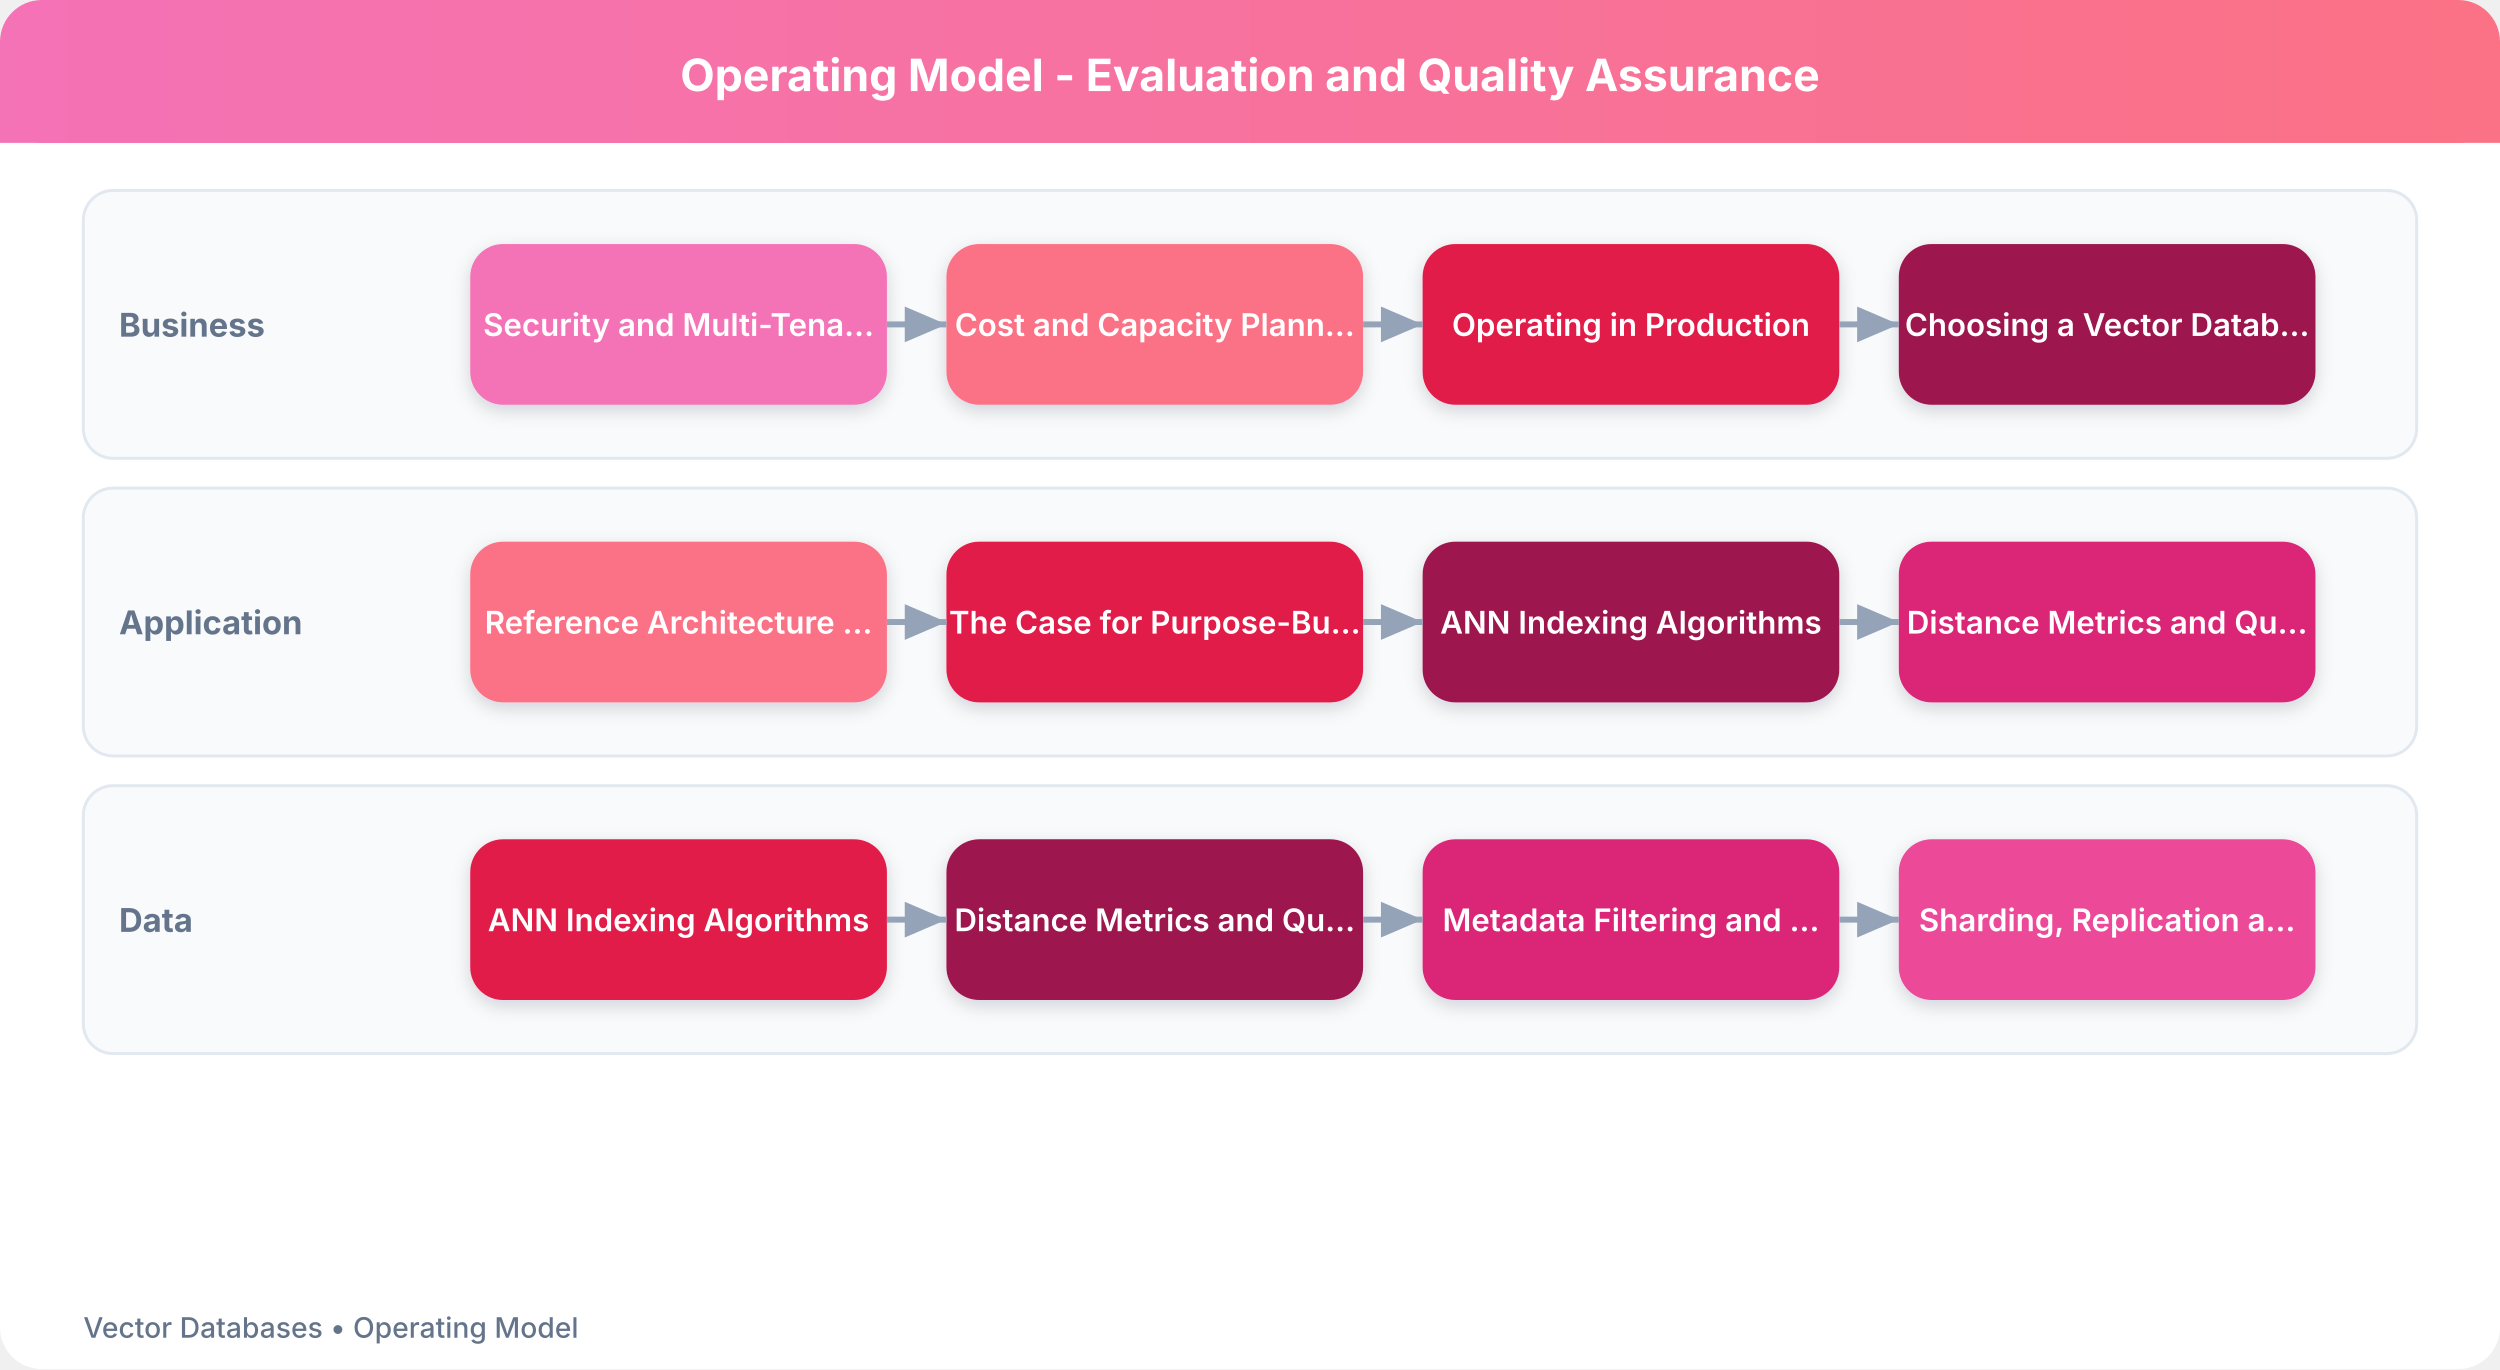
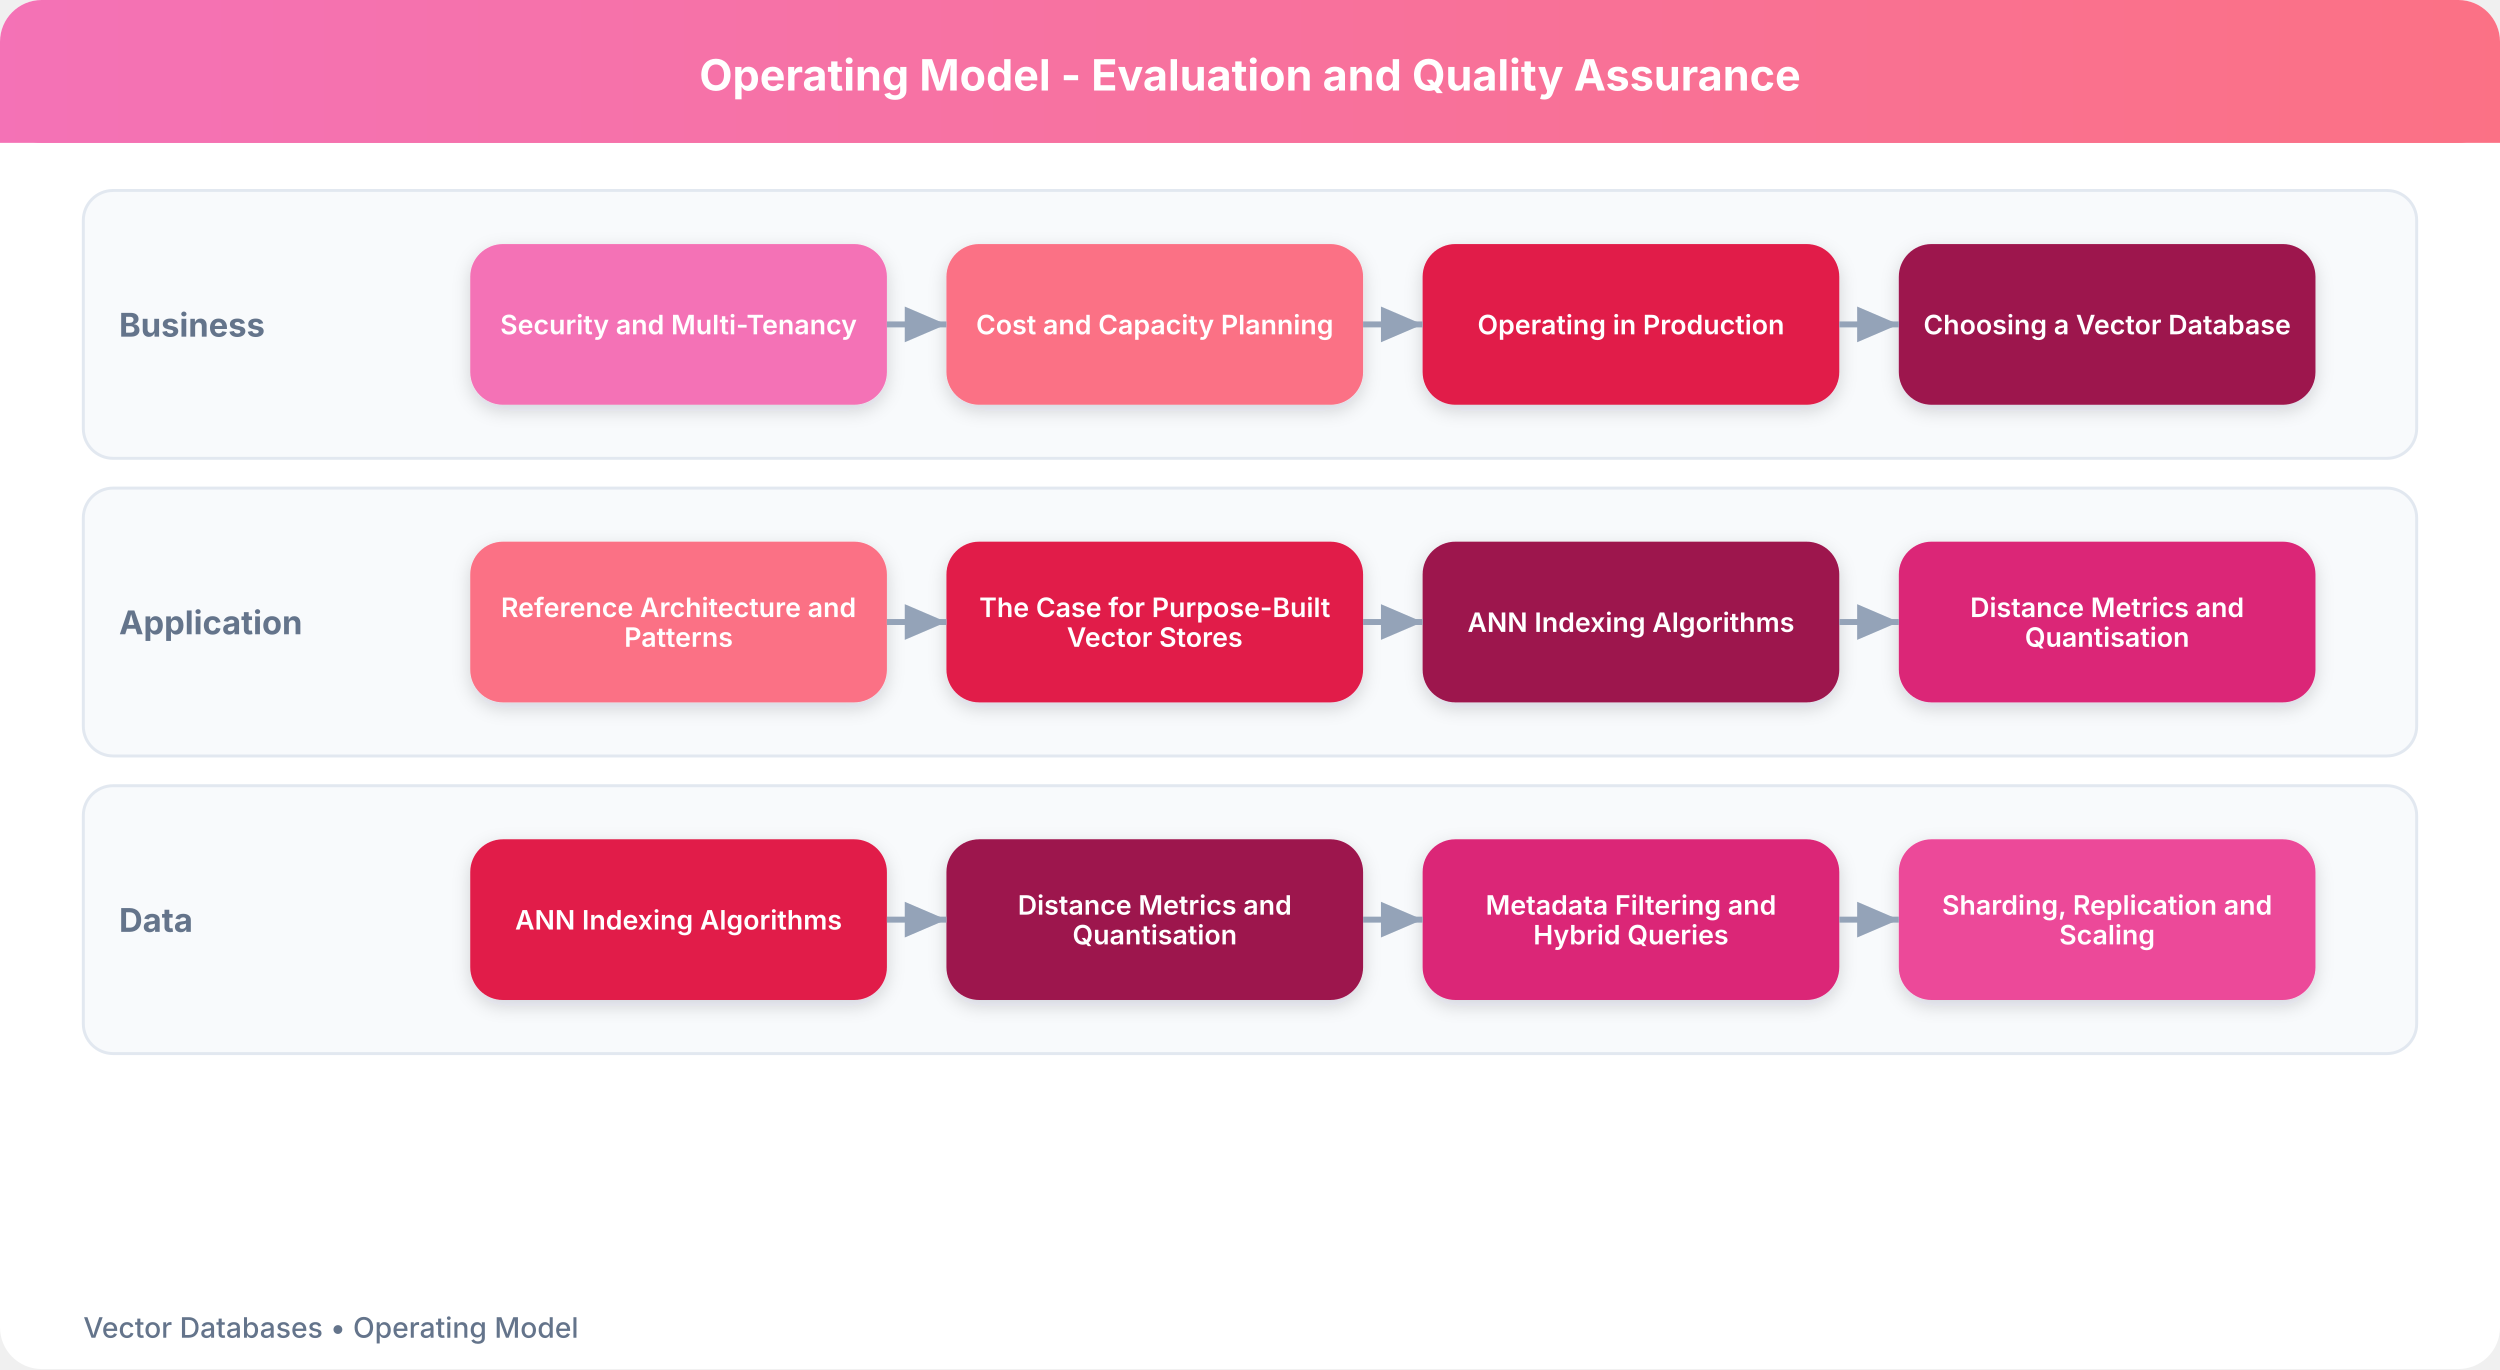
<svg xmlns="http://www.w3.org/2000/svg" width="840" height="460" data-tpl="swimlane" data-pal="9-3" viewBox="0 0 840 460" font-family="Inter, Segoe UI, Arial, sans-serif">
  <defs>
    <marker id="ar" markerWidth="9" markerHeight="9" refX="7" refY="3" orient="auto">
      <path d="M0,0 L7,3 L0,6 z" fill="#94a3b8" />
    </marker>
    <marker id="arw" markerWidth="9" markerHeight="9" refX="7" refY="3" orient="auto">
      <path d="M0,0 L7,3 L0,6 z" fill="#ffffff" />
    </marker>
    <filter id="sh" x="-20%" y="-20%" width="140%" height="140%">
      <feDropShadow dx="0" dy="2" stdDeviation="3" flood-color="#0f172a" flood-opacity="0.16" />
    </filter>
  </defs>
  <defs>
    <linearGradient id="bn2e2e0ec" x1="0" y1="0" x2="1" y2="0">
      <stop offset="0" stop-color="#f472b6" />
      <stop offset="1" stop-color="#fb7185" />
    </linearGradient>
  </defs>
  <rect width="840" height="460" rx="14" fill="#ffffff" />
  <rect x="0" y="0" width="840" height="48" rx="14" fill="url(#bn2e2e0ec)" />
  <rect x="0" y="32" width="840" height="16" fill="url(#bn2e2e0ec)" />
-   <text x="420" y="25" text-anchor="middle" font-size="15" font-weight="700" fill="#ffffff" dominant-baseline="middle">Operating Model - Evaluation and Quality Assurance</text>
+   <text x="420" y="25" text-anchor="middle" font-size="14.5" font-weight="700" fill="#ffffff" dominant-baseline="middle">Operating Model - Evaluation and Quality Assurance</text>
  <rect x="28" y="64" width="784" height="90" rx="10" fill="#f8fafc" stroke="#e2e8f0" stroke-width="1" />
  <text x="40" y="109" text-anchor="start" font-size="11" font-weight="700" fill="#64748b" dominant-baseline="middle">Business</text>
  <rect x="158" y="82" width="140" height="54" rx="11" fill="#f472b6" filter="url(#sh)" />
-   <text x="228" y="109" text-anchor="middle" font-size="10.5" font-weight="600" fill="#ffffff" dominant-baseline="middle">Security and Multi-Tena…</text>
+   <text x="228" y="109" text-anchor="middle" font-size="9.0" font-weight="600" fill="#ffffff" dominant-baseline="middle">Security and Multi-Tenancy</text>
  <rect x="318" y="82" width="140" height="54" rx="11" fill="#fb7185" filter="url(#sh)" />
-   <text x="388" y="109" text-anchor="middle" font-size="10.5" font-weight="600" fill="#ffffff" dominant-baseline="middle">Cost and Capacity Plann…</text>
+   <text x="388" y="109" text-anchor="middle" font-size="9.0" font-weight="600" fill="#ffffff" dominant-baseline="middle">Cost and Capacity Planning</text>
  <line x1="298" y1="109" x2="318" y2="109" stroke="#94a3b8" stroke-width="2" marker-end="url(#ar)" />
  <rect x="478" y="82" width="140" height="54" rx="11" fill="#e11d48" filter="url(#sh)" />
-   <text x="548" y="109" text-anchor="middle" font-size="10.5" font-weight="600" fill="#ffffff" dominant-baseline="middle">Operating in Production</text>
+   <text x="548" y="109" text-anchor="middle" font-size="9.0" font-weight="600" fill="#ffffff" dominant-baseline="middle">Operating in Production</text>
  <line x1="458" y1="109" x2="478" y2="109" stroke="#94a3b8" stroke-width="2" marker-end="url(#ar)" />
  <rect x="638" y="82" width="140" height="54" rx="11" fill="#9d174d" filter="url(#sh)" />
-   <text x="708" y="109" text-anchor="middle" font-size="10.5" font-weight="600" fill="#ffffff" dominant-baseline="middle">Choosing a Vector Datab…</text>
+   <text x="708" y="109" text-anchor="middle" font-size="9.0" font-weight="600" fill="#ffffff" dominant-baseline="middle">Choosing a Vector Database</text>
  <line x1="618" y1="109" x2="638" y2="109" stroke="#94a3b8" stroke-width="2" marker-end="url(#ar)" />
  <rect x="28" y="164" width="784" height="90" rx="10" fill="#f8fafc" stroke="#e2e8f0" stroke-width="1" />
  <text x="40" y="209" text-anchor="start" font-size="11" font-weight="700" fill="#64748b" dominant-baseline="middle">Application</text>
  <rect x="158" y="182" width="140" height="54" rx="11" fill="#fb7185" filter="url(#sh)" />
-   <text x="228" y="209" text-anchor="middle" font-size="10.5" font-weight="600" fill="#ffffff" dominant-baseline="middle">Reference Architecture …</text>
+   <text x="228" y="204" text-anchor="middle" font-size="9.0" font-weight="600" fill="#ffffff" dominant-baseline="middle">Reference Architecture and</text>
+   <text x="228" y="214" text-anchor="middle" font-size="9.0" font-weight="600" fill="#ffffff" dominant-baseline="middle">Patterns</text>
  <rect x="318" y="182" width="140" height="54" rx="11" fill="#e11d48" filter="url(#sh)" />
-   <text x="388" y="209" text-anchor="middle" font-size="10.5" font-weight="600" fill="#ffffff" dominant-baseline="middle">The Case for Purpose-Bu…</text>
+   <text x="388" y="204" text-anchor="middle" font-size="9.0" font-weight="600" fill="#ffffff" dominant-baseline="middle">The Case for Purpose-Built</text>
+   <text x="388" y="214" text-anchor="middle" font-size="9.0" font-weight="600" fill="#ffffff" dominant-baseline="middle">Vector Stores</text>
  <line x1="298" y1="209" x2="318" y2="209" stroke="#94a3b8" stroke-width="2" marker-end="url(#ar)" />
  <rect x="478" y="182" width="140" height="54" rx="11" fill="#9d174d" filter="url(#sh)" />
-   <text x="548" y="209" text-anchor="middle" font-size="10.5" font-weight="600" fill="#ffffff" dominant-baseline="middle">ANN Indexing Algorithms</text>
+   <text x="548" y="209" text-anchor="middle" font-size="9.0" font-weight="600" fill="#ffffff" dominant-baseline="middle">ANN Indexing Algorithms</text>
  <line x1="458" y1="209" x2="478" y2="209" stroke="#94a3b8" stroke-width="2" marker-end="url(#ar)" />
  <rect x="638" y="182" width="140" height="54" rx="11" fill="#db2777" filter="url(#sh)" />
-   <text x="708" y="209" text-anchor="middle" font-size="10.5" font-weight="600" fill="#ffffff" dominant-baseline="middle">Distance Metrics and Qu…</text>
+   <text x="708" y="204" text-anchor="middle" font-size="9.0" font-weight="600" fill="#ffffff" dominant-baseline="middle">Distance Metrics and</text>
+   <text x="708" y="214" text-anchor="middle" font-size="9.0" font-weight="600" fill="#ffffff" dominant-baseline="middle">Quantisation</text>
  <line x1="618" y1="209" x2="638" y2="209" stroke="#94a3b8" stroke-width="2" marker-end="url(#ar)" />
  <rect x="28" y="264" width="784" height="90" rx="10" fill="#f8fafc" stroke="#e2e8f0" stroke-width="1" />
  <text x="40" y="309" text-anchor="start" font-size="11" font-weight="700" fill="#64748b" dominant-baseline="middle">Data</text>
  <rect x="158" y="282" width="140" height="54" rx="11" fill="#e11d48" filter="url(#sh)" />
-   <text x="228" y="309" text-anchor="middle" font-size="10.5" font-weight="600" fill="#ffffff" dominant-baseline="middle">ANN Indexing Algorithms</text>
+   <text x="228" y="309" text-anchor="middle" font-size="9.0" font-weight="600" fill="#ffffff" dominant-baseline="middle">ANN Indexing Algorithms</text>
  <rect x="318" y="282" width="140" height="54" rx="11" fill="#9d174d" filter="url(#sh)" />
-   <text x="388" y="309" text-anchor="middle" font-size="10.5" font-weight="600" fill="#ffffff" dominant-baseline="middle">Distance Metrics and Qu…</text>
+   <text x="388" y="304" text-anchor="middle" font-size="9.0" font-weight="600" fill="#ffffff" dominant-baseline="middle">Distance Metrics and</text>
+   <text x="388" y="314" text-anchor="middle" font-size="9.0" font-weight="600" fill="#ffffff" dominant-baseline="middle">Quantisation</text>
  <line x1="298" y1="309" x2="318" y2="309" stroke="#94a3b8" stroke-width="2" marker-end="url(#ar)" />
  <rect x="478" y="282" width="140" height="54" rx="11" fill="#db2777" filter="url(#sh)" />
-   <text x="548" y="309" text-anchor="middle" font-size="10.5" font-weight="600" fill="#ffffff" dominant-baseline="middle">Metadata Filtering and …</text>
+   <text x="548" y="304" text-anchor="middle" font-size="9.0" font-weight="600" fill="#ffffff" dominant-baseline="middle">Metadata Filtering and</text>
+   <text x="548" y="314" text-anchor="middle" font-size="9.0" font-weight="600" fill="#ffffff" dominant-baseline="middle">Hybrid Queries</text>
  <line x1="458" y1="309" x2="478" y2="309" stroke="#94a3b8" stroke-width="2" marker-end="url(#ar)" />
  <rect x="638" y="282" width="140" height="54" rx="11" fill="#ec4899" filter="url(#sh)" />
-   <text x="708" y="309" text-anchor="middle" font-size="10.5" font-weight="600" fill="#ffffff" dominant-baseline="middle">Sharding, Replication a…</text>
+   <text x="708" y="304" text-anchor="middle" font-size="9.0" font-weight="600" fill="#ffffff" dominant-baseline="middle">Sharding, Replication and</text>
+   <text x="708" y="314" text-anchor="middle" font-size="9.0" font-weight="600" fill="#ffffff" dominant-baseline="middle">Scaling</text>
  <line x1="618" y1="309" x2="638" y2="309" stroke="#94a3b8" stroke-width="2" marker-end="url(#ar)" />
  <text x="28" y="446" text-anchor="start" font-size="9.5" font-weight="500" fill="#64748b" dominant-baseline="middle">Vector Databases  •  Operating Model</text>
</svg>
